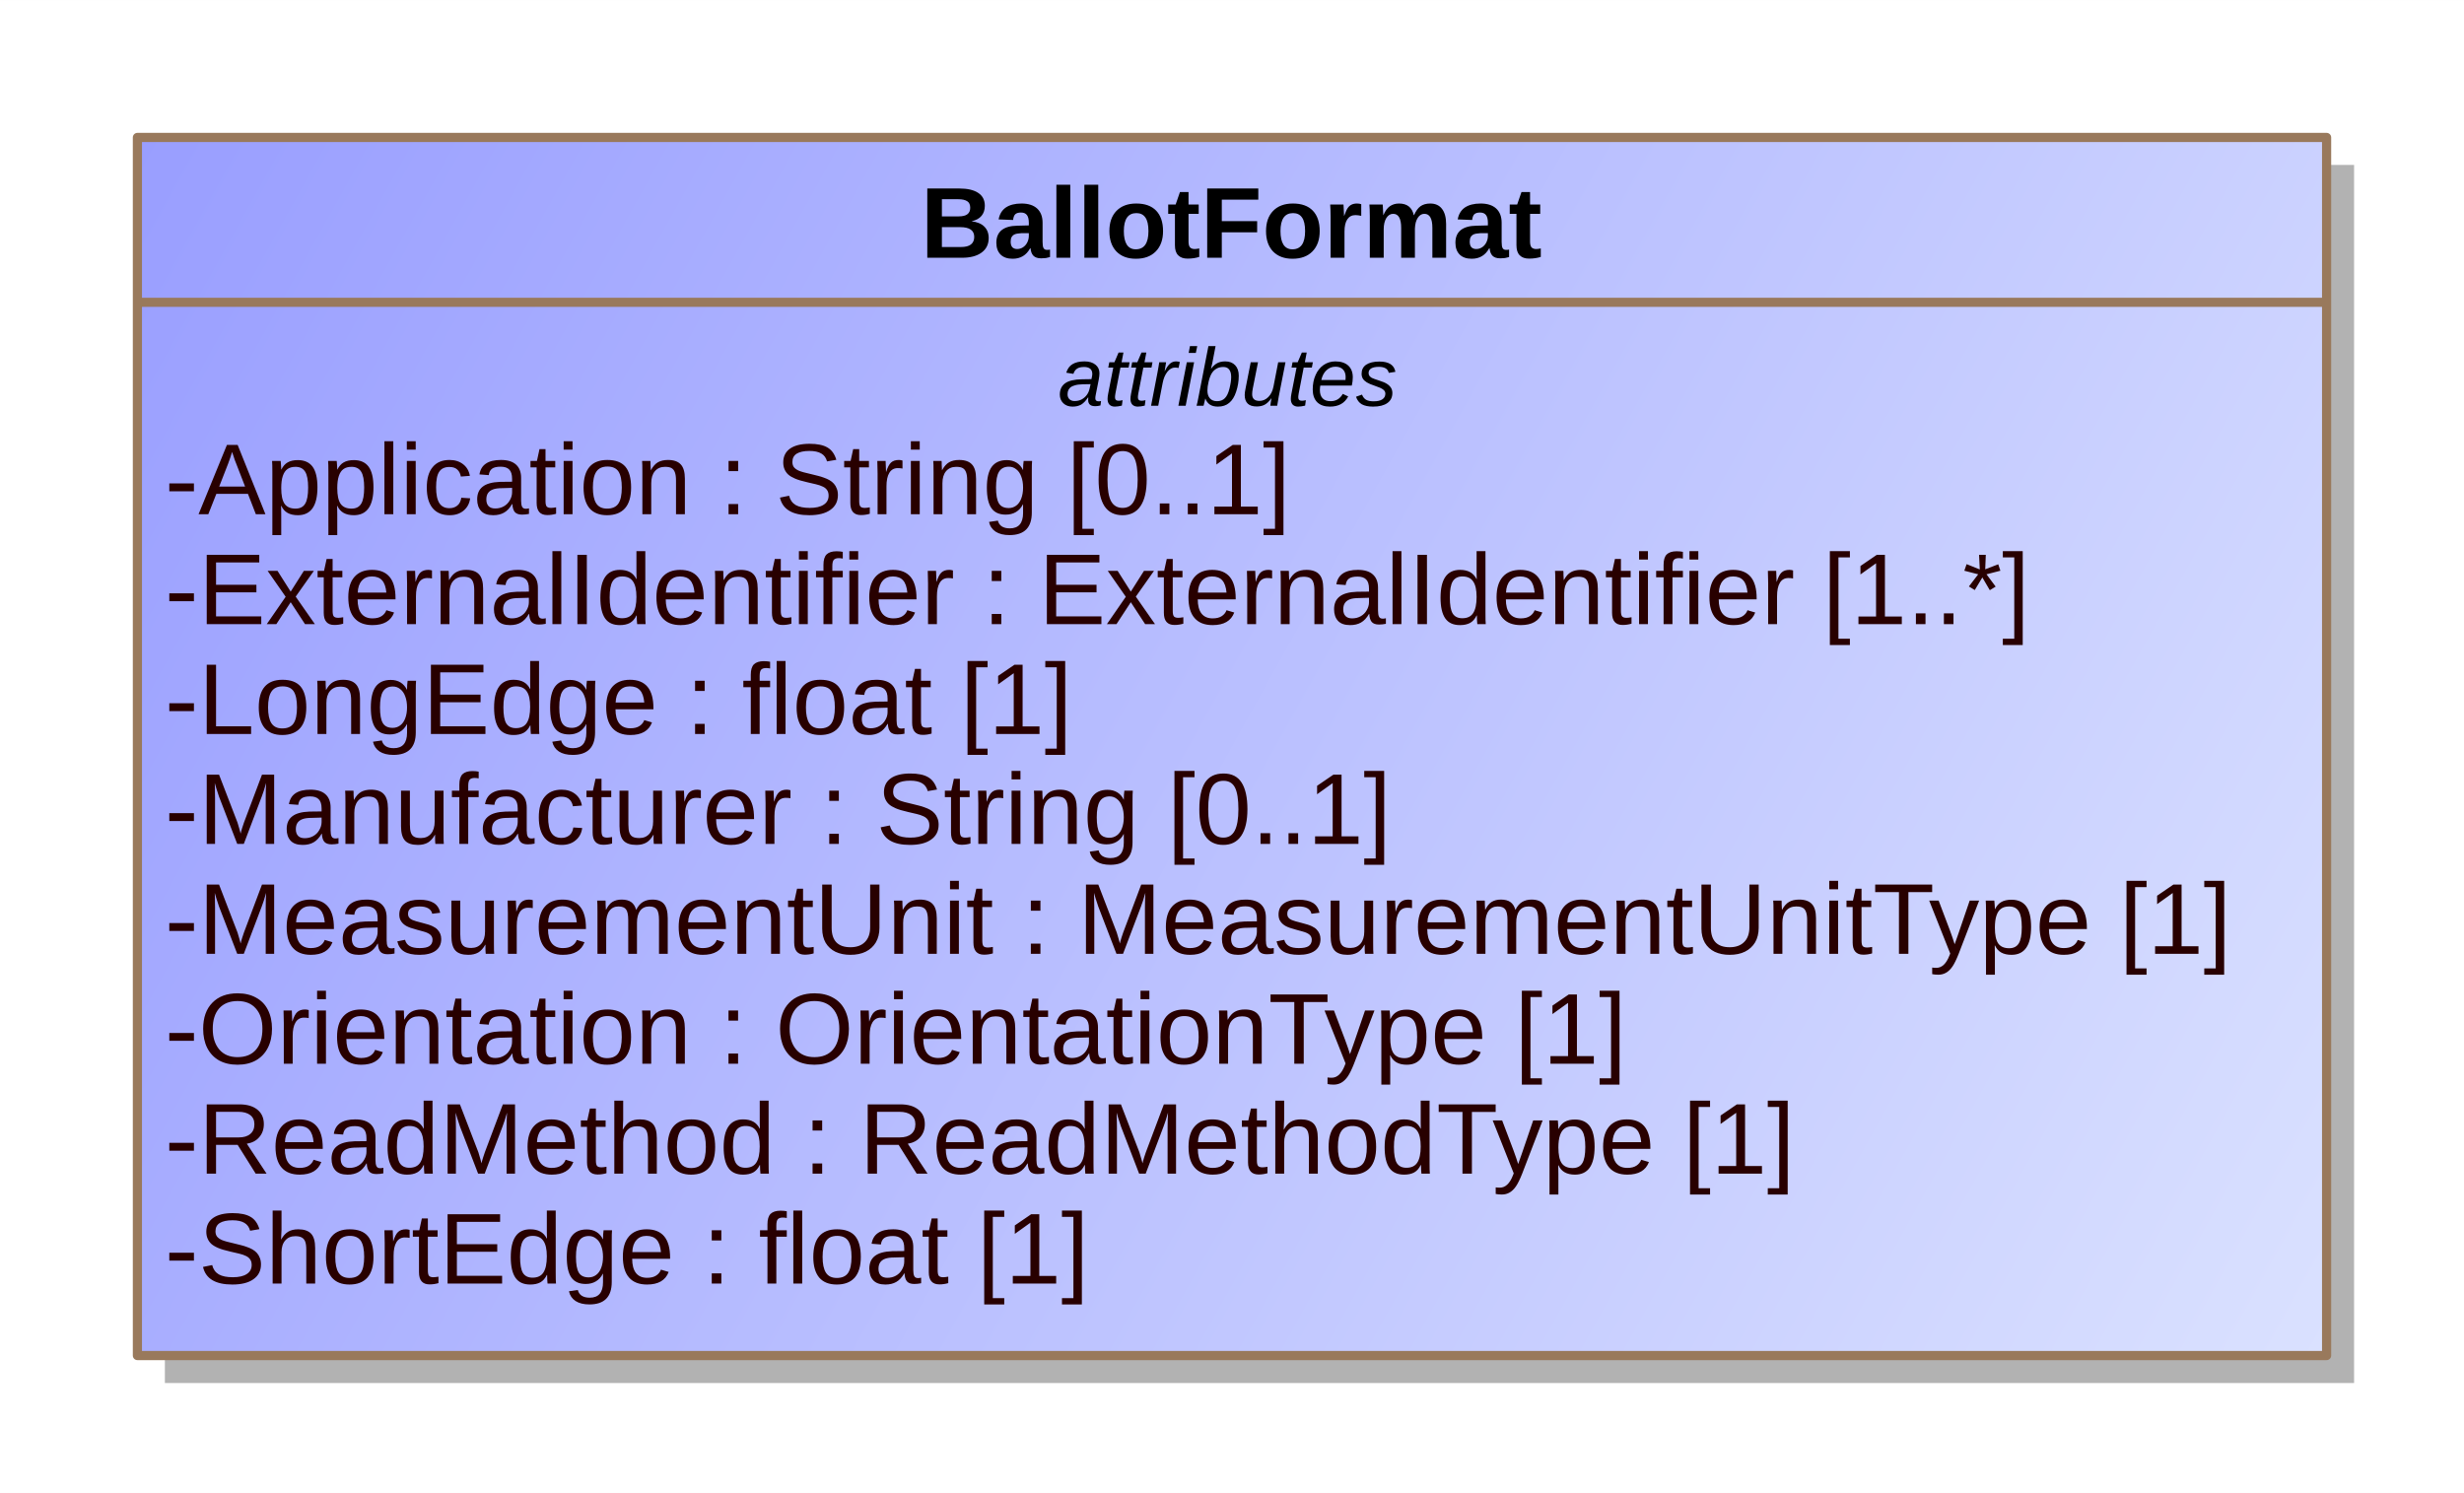
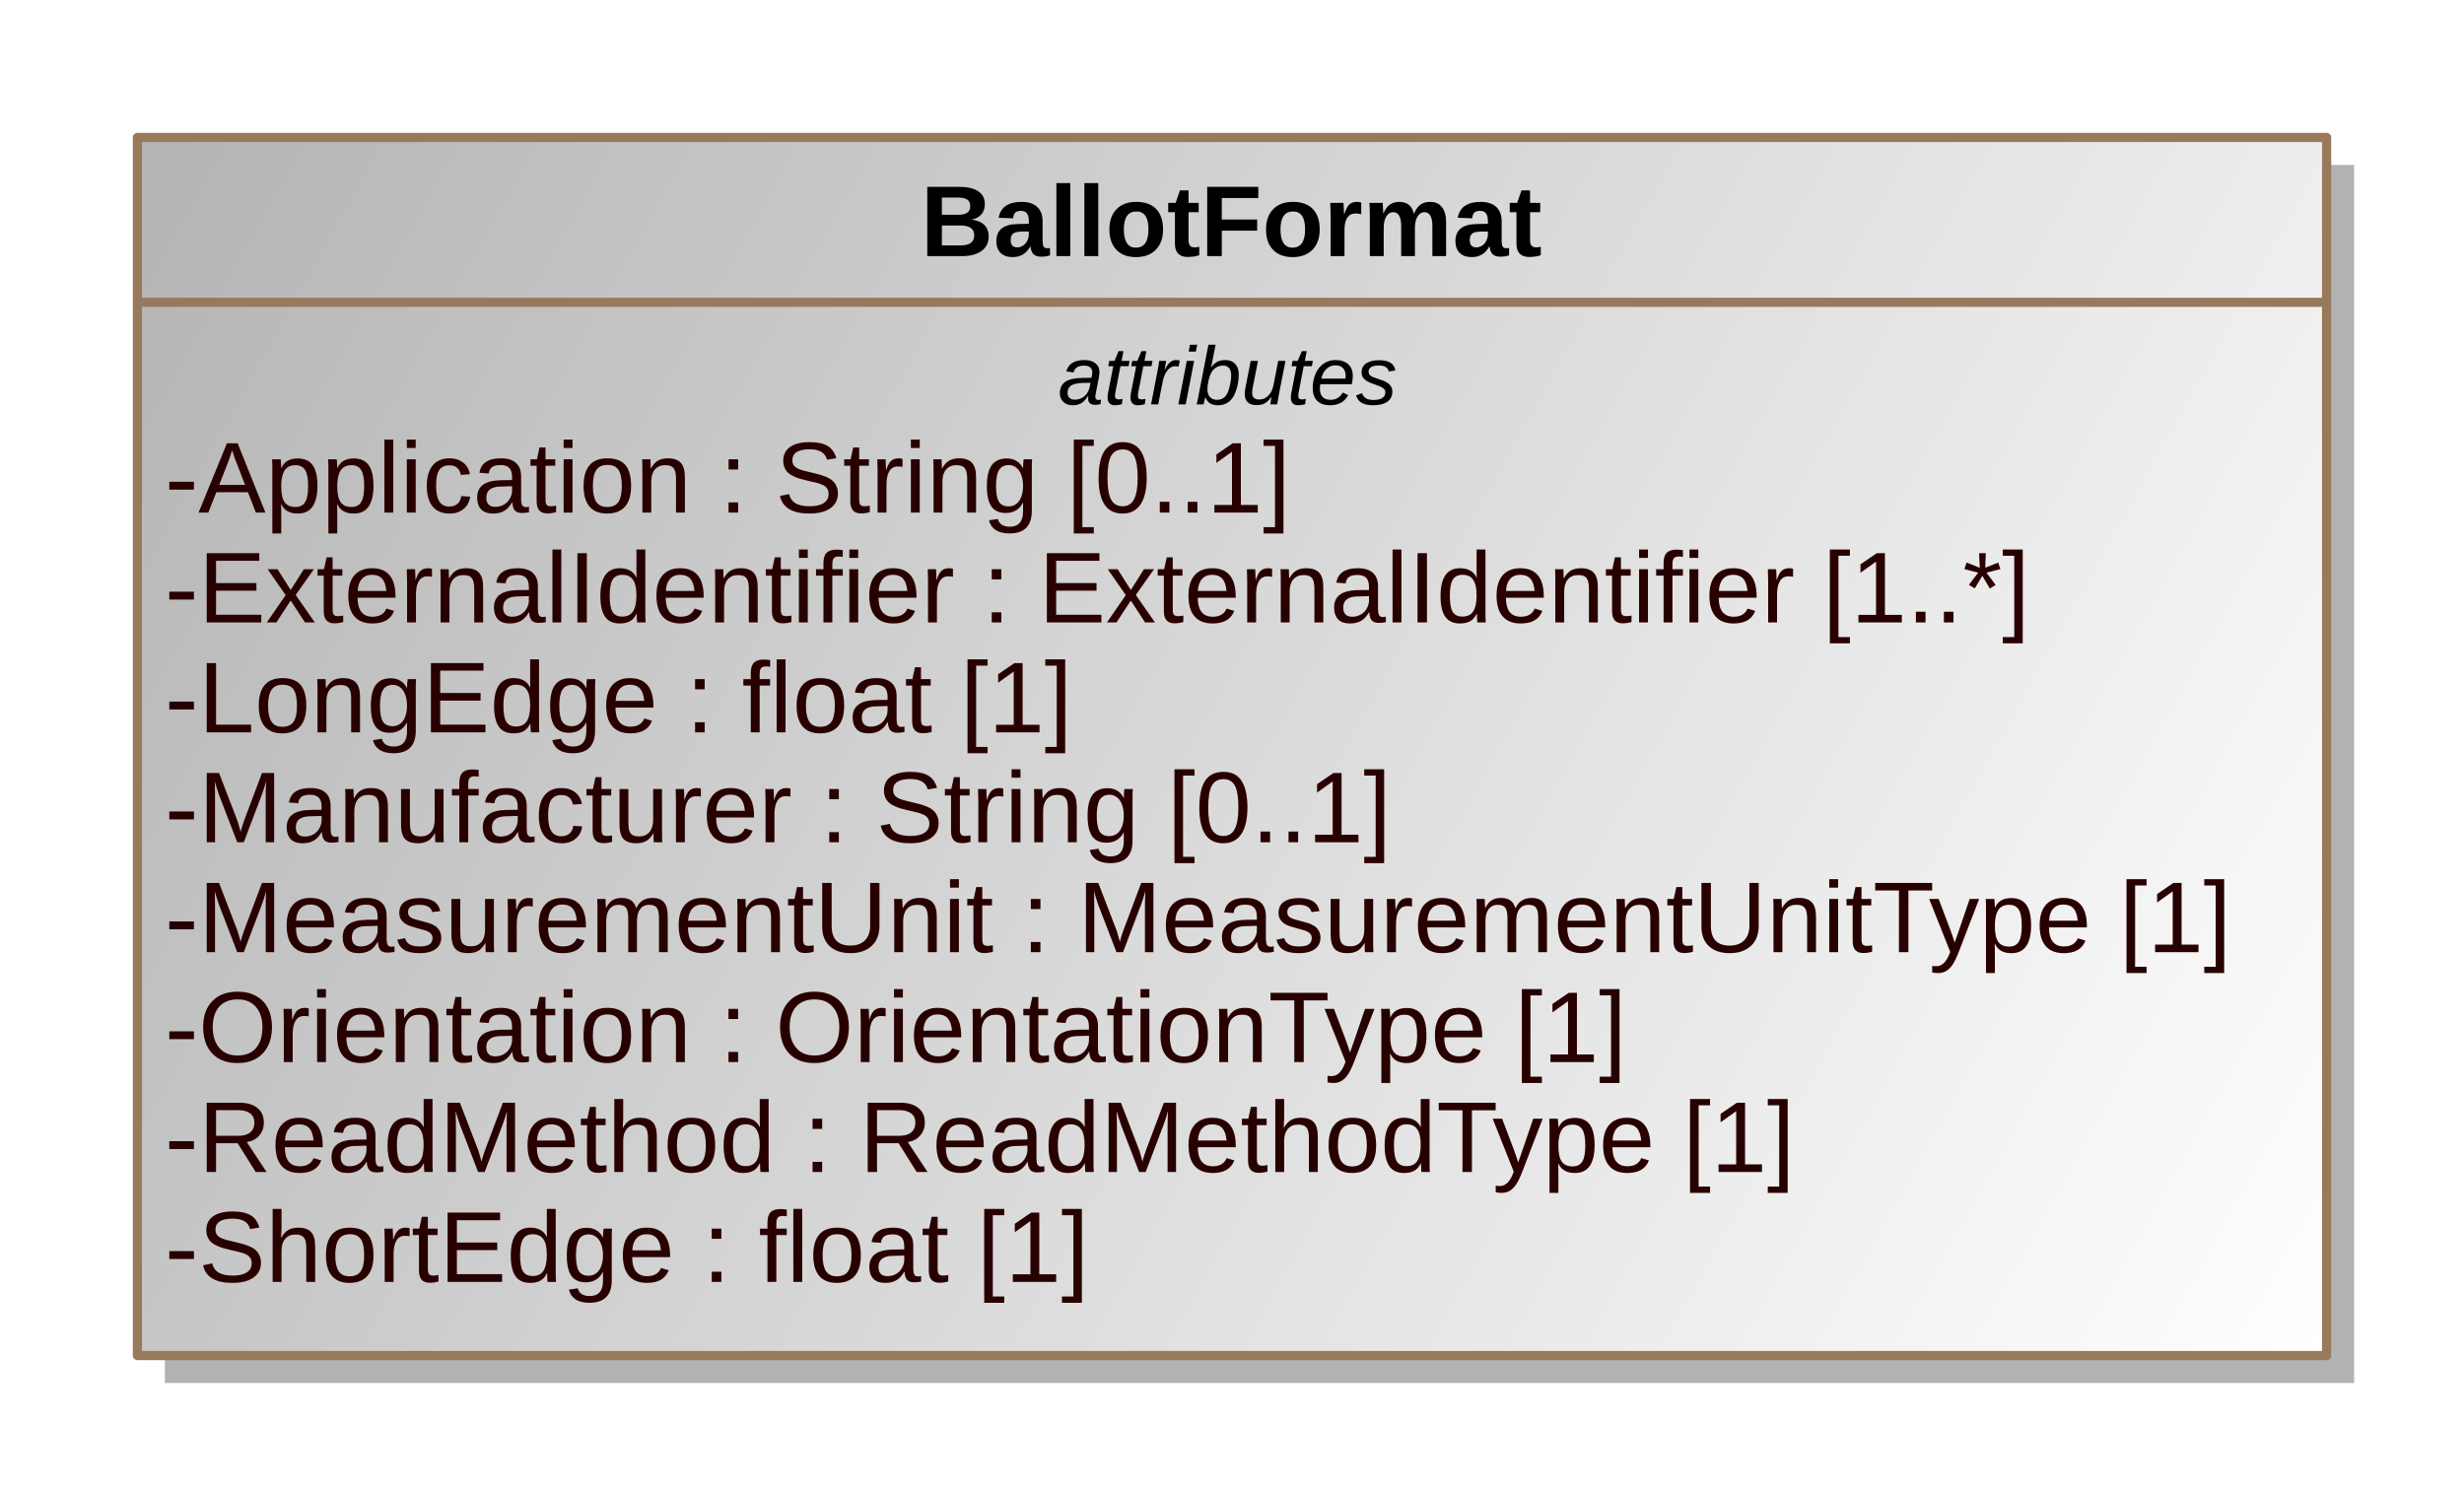
<svg xmlns="http://www.w3.org/2000/svg" fill-opacity="1" color-rendering="auto" color-interpolation="auto" text-rendering="auto" stroke="black" stroke-linecap="square" width="2.802in" stroke-miterlimit="10" shape-rendering="auto" stroke-opacity="1" fill="black" stroke-dasharray="none" font-weight="normal" stroke-width="1" viewBox="0 0 269 163" height="1.698in" font-family="'Arial'" font-style="normal" stroke-linejoin="miter" font-size="12" stroke-dashoffset="0" image-rendering="auto">
  <defs id="genericDefs" />
  <g>
    <defs id="defs1">
-       <linearGradient x1="294" gradientUnits="userSpaceOnUse" x2="533" y1="308" y2="441" id="linearGradient1" spreadMethod="pad">
-         <stop stop-opacity="1" stop-color="rgb(153,158,255)" offset="0%" />
-         <stop stop-opacity="1" stop-color="rgb(218,225,255)" offset="100%" />
+       <linearGradient x1="294" gradientUnits="userSpaceOnUse" x2="533" y1="287" y2="420" id="linearGradient1" spreadMethod="pad">
+         <stop stop-opacity="1" stop-color="rgb(180,180,180)" offset="0%" />
+         <stop stop-opacity="1" stop-color="white" offset="100%" />
      </linearGradient>
      <clipPath clipPathUnits="userSpaceOnUse" id="clipPath1">
        <path d="M0 0 L269 0 L269 163 L0 163 L0 0 Z" />
      </clipPath>
      <clipPath clipPathUnits="userSpaceOnUse" id="clipPath2">
-         <path d="M279 293 L548 293 L548 456 L279 456 L279 293 Z" />
+         <path d="M279 272 L548 272 L548 435 L279 435 L279 272 Z" />
      </clipPath>
    </defs>
    <g fill="white" stroke="white">
      <rect x="0" width="269" height="163" y="0" clip-path="url(#clipPath1)" stroke="none" />
-       <rect x="297" y="311" transform="translate(-279,-293)" clip-path="url(#clipPath2)" fill="rgb(178,178,178)" width="239" text-rendering="geometricPrecision" height="133" stroke="none" />
-       <rect x="294" y="308" transform="translate(-279,-293)" clip-path="url(#clipPath2)" fill="url(#linearGradient1)" width="239" text-rendering="geometricPrecision" height="133" stroke="none" />
+       <rect x="297" y="290" transform="translate(-279,-272)" clip-path="url(#clipPath2)" fill="rgb(178,178,178)" width="239" text-rendering="geometricPrecision" height="133" stroke="none" />
+       <rect x="294" y="287" transform="translate(-279,-272)" clip-path="url(#clipPath2)" fill="url(#linearGradient1)" width="239" text-rendering="geometricPrecision" height="133" stroke="none" />
    </g>
-     <g fill="rgb(153,121,92)" text-rendering="geometricPrecision" transform="translate(-279,-293)" stroke-linecap="butt" stroke="rgb(153,121,92)" stroke-linejoin="round">
-       <rect fill="none" x="294" width="239" height="133" y="308" clip-path="url(#clipPath2)" />
-       <line y2="326" fill="none" x1="294" clip-path="url(#clipPath2)" x2="533" y1="326" />
-       <text x="297" font-size="11" y="433.138" clip-path="url(#clipPath2)" fill="rgb(40,0,0)" stroke="none" space="preserve">-ShortEdge : float [1]</text>
-       <text x="297" font-size="11" y="421.138" clip-path="url(#clipPath2)" fill="rgb(40,0,0)" stroke="none" space="preserve">-ReadMethod : ReadMethodType [1]</text>
-       <text x="297" font-size="11" y="409.138" clip-path="url(#clipPath2)" fill="rgb(40,0,0)" stroke="none" space="preserve">-Orientation : OrientationType [1]</text>
-       <text x="297" font-size="11" y="397.138" clip-path="url(#clipPath2)" fill="rgb(40,0,0)" stroke="none" space="preserve">-MeasurementUnit : MeasurementUnitType [1]</text>
-       <text x="297" font-size="11" y="385.138" clip-path="url(#clipPath2)" fill="rgb(40,0,0)" stroke="none" space="preserve">-Manufacturer : String [0..1]</text>
-       <text x="297" font-size="11" y="373.138" clip-path="url(#clipPath2)" fill="rgb(40,0,0)" stroke="none" space="preserve">-LongEdge : float [1]</text>
-       <text x="297" font-size="11" y="361.138" clip-path="url(#clipPath2)" fill="rgb(40,0,0)" stroke="none" space="preserve">-ExternalIdentifier : ExternalIdentifier [1..*]</text>
-       <text x="297" font-size="11" y="349.138" clip-path="url(#clipPath2)" fill="rgb(40,0,0)" stroke="none" space="preserve">-Application : String [0..1]</text>
+     <g fill="rgb(153,121,92)" text-rendering="geometricPrecision" transform="translate(-279,-272)" stroke-linecap="butt" stroke="rgb(153,121,92)" stroke-linejoin="round">
+       <rect fill="none" x="294" width="239" height="133" y="287" clip-path="url(#clipPath2)" />
+       <line y2="305" fill="none" x1="294" clip-path="url(#clipPath2)" x2="533" y1="305" />
+       <text x="297" font-size="11" y="411.958" clip-path="url(#clipPath2)" fill="rgb(40,0,0)" stroke="none" space="preserve">-ShortEdge : float [1]</text>
+       <text x="297" font-size="11" y="399.958" clip-path="url(#clipPath2)" fill="rgb(40,0,0)" stroke="none" space="preserve">-ReadMethod : ReadMethodType [1]</text>
+       <text x="297" font-size="11" y="387.958" clip-path="url(#clipPath2)" fill="rgb(40,0,0)" stroke="none" space="preserve">-Orientation : OrientationType [1]</text>
+       <text x="297" font-size="11" y="375.958" clip-path="url(#clipPath2)" fill="rgb(40,0,0)" stroke="none" space="preserve">-MeasurementUnit : MeasurementUnitType [1]</text>
+       <text x="297" font-size="11" y="363.958" clip-path="url(#clipPath2)" fill="rgb(40,0,0)" stroke="none" space="preserve">-Manufacturer : String [0..1]</text>
+       <text x="297" font-size="11" y="351.958" clip-path="url(#clipPath2)" fill="rgb(40,0,0)" stroke="none" space="preserve">-LongEdge : float [1]</text>
+       <text x="297" font-size="11" y="339.958" clip-path="url(#clipPath2)" fill="rgb(40,0,0)" stroke="none" space="preserve">-ExternalIdentifier : ExternalIdentifier [1..*]</text>
+       <text x="297" font-size="11" y="327.958" clip-path="url(#clipPath2)" fill="rgb(40,0,0)" stroke="none" space="preserve">-Application : String [0..1]</text>
    </g>
-     <g font-style="italic" text-rendering="geometricPrecision" font-size="9" transform="translate(-279,-293)" stroke-linecap="butt" stroke-linejoin="round">
-       <text x="394.5" space="preserve" y="337.295" clip-path="url(#clipPath2)" stroke="none">attributes</text>
-       <text x="379.5" font-size="11" y="321.138" clip-path="url(#clipPath2)" font-style="normal" stroke="none" font-weight="bold" space="preserve">BallotFormat</text>
+     <g font-style="italic" text-rendering="geometricPrecision" font-size="9" transform="translate(-279,-272)" stroke-linecap="butt" stroke-linejoin="round">
+       <text x="394.5" space="preserve" y="316.147" clip-path="url(#clipPath2)" stroke="none">attributes</text>
+       <text x="379.5" font-size="11" y="299.958" clip-path="url(#clipPath2)" font-style="normal" stroke="none" font-weight="bold" space="preserve">BallotFormat</text>
    </g>
  </g>
</svg>
